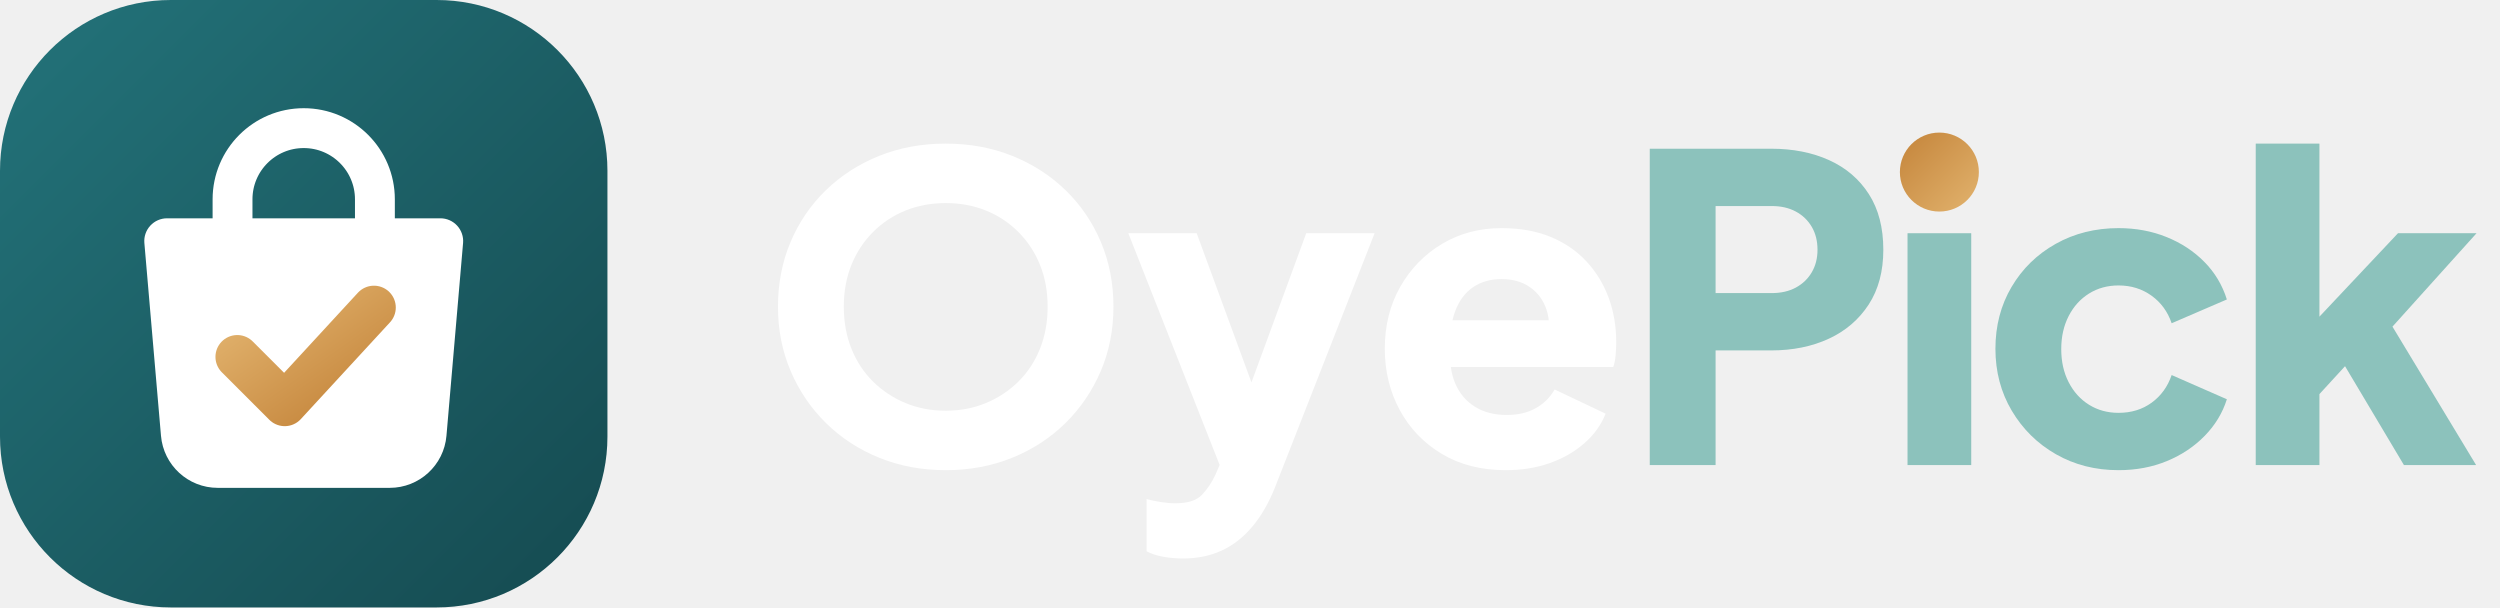
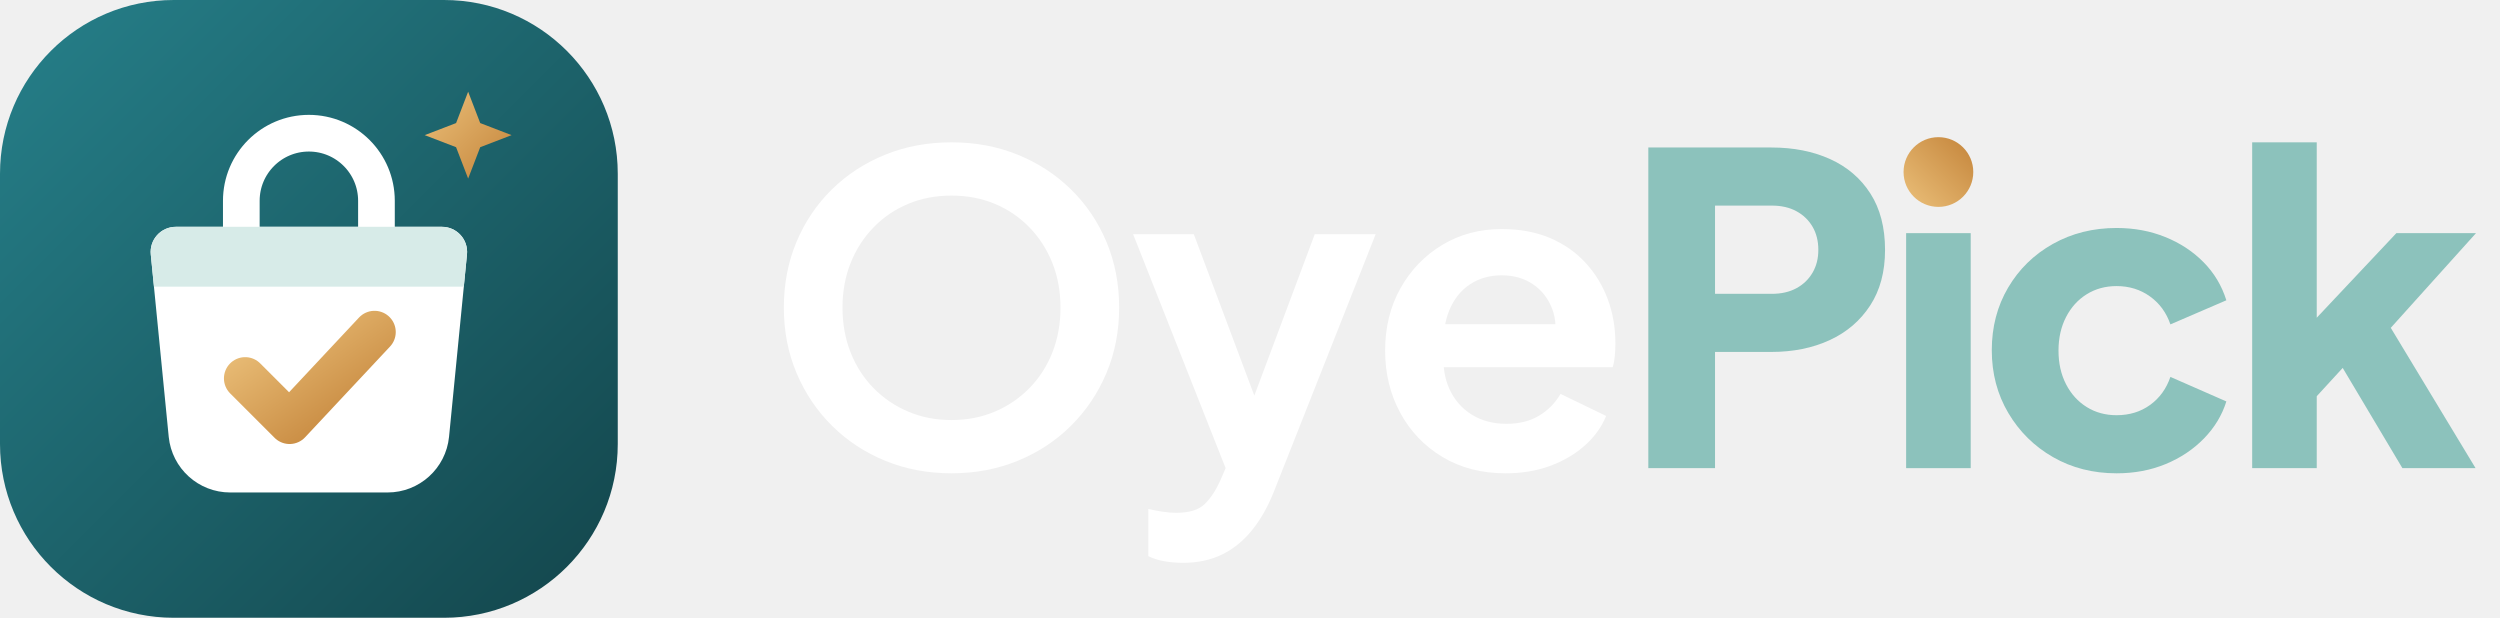
- <svg xmlns="http://www.w3.org/2000/svg" viewBox="0 0 263.4 64" role="img" aria-label="OyePick">
+ <svg xmlns="http://www.w3.org/2000/svg" viewBox="0 0 259.0 64" role="img" aria-label="OyePick">
  <defs>
    <linearGradient id="opBg" x1="0" y1="0" x2="1" y2="1">
-       <stop offset="0" stop-color="#23737a" />
-       <stop offset="1" stop-color="#154a50" />
+       <stop offset="0" stop-color="#26808a" />
+       <stop offset="1" stop-color="#13454b" />
    </linearGradient>
    <linearGradient id="opGold" x1="0" y1="0" x2="1" y2="1">
-       <stop offset="0" stop-color="#e2b36e" />
+       <stop offset="0" stop-color="#ebc07a" />
      <stop offset="1" stop-color="#c4843a" />
    </linearGradient>
  </defs>
  <rect width="64" height="64" rx="18" fill="url(#opBg)" />
-   <path d="M24.5 23.5v-2.5a7.5 7.5 0 0 1 15 0v2.5" fill="none" stroke="#fff" stroke-width="4.2" stroke-linecap="round" />
-   <path d="M17.6 23h28.8a2.4 2.4 0 0 1 2.39 2.6l-1.75 20.3A6 6 0 0 1 41.06 51.4H22.94a6 6 0 0 1-5.98-5.5L15.21 25.6A2.4 2.4 0 0 1 17.6 23z" fill="#fff" />
-   <path d="M25 37.6l5 5 9.4-10.2" fill="none" stroke="url(#opGold)" stroke-width="4.6" stroke-linecap="round" stroke-linejoin="round" />
-   <g transform="translate(80 49.00) scale(0.04474 -0.04474)">
-     <path transform="translate(0 0)" d="M439 -12Q355 -12 283.0 17.0Q211 46 157.5 98.5Q104 151 74.0 221.0Q44 291 44 373Q44 455 73.5 525.0Q103 595 156.5 647.0Q210 699 282.0 728.0Q354 757 439 757Q524 757 596.0 728.0Q668 699 721.5 647.0Q775 595 804.5 525.0Q834 455 834 373Q834 291 804.0 221.0Q774 151 720.5 98.5Q667 46 595.0 17.0Q523 -12 439 -12ZM439 128Q490 128 533.5 146.0Q577 164 610.0 196.5Q643 229 661.0 274.0Q679 319 679 373Q679 427 661.0 471.5Q643 516 610.0 549.0Q577 582 533.5 599.5Q490 617 439 617Q388 617 344.5 599.5Q301 582 268.0 549.0Q235 516 217.0 471.5Q199 427 199 373Q199 319 217.0 274.0Q235 229 268.0 196.5Q301 164 344.5 146.0Q388 128 439 128Z" fill="#ffffff" />
-     <path transform="translate(858 0)" d="M140 -220Q116 -220 93.5 -216.0Q71 -212 54 -203V-80Q68 -84 87.0 -87.0Q106 -90 122 -90Q166 -90 185.0 -69.5Q204 -49 216 -23L253 62L251 -63L11 546H172L331 113H271L430 546H591L357 -51Q335 -107 303.0 -145.0Q271 -183 230.5 -201.5Q190 -220 140 -220Z" fill="#ffffff" />
-     <path transform="translate(1440 0)" d="M318 -12Q231 -12 167.0 26.5Q103 65 68.0 130.0Q33 195 33 274Q33 356 69.5 420.0Q106 484 168.0 521.0Q230 558 308 558Q373 558 423.0 537.5Q473 517 507.5 480.0Q542 443 560.0 394.5Q578 346 578 289Q578 273 576.5 257.5Q575 242 571 231H162V341H486L415 289Q425 332 414.0 365.5Q403 399 375.5 418.5Q348 438 308 438Q269 438 241.0 419.0Q213 400 199.0 363.0Q185 326 188 273Q184 227 199.0 192.0Q214 157 245.0 137.5Q276 118 320 118Q360 118 388.5 134.0Q417 150 433 178L553 121Q537 81 502.5 51.0Q468 21 421.0 4.5Q374 -12 318 -12Z" fill="#ffffff" />
-     <path transform="translate(2031 0)" d="M66 0V745H352Q429 745 488.5 718.0Q548 691 582.0 638.0Q616 585 616 507Q616 431 581.5 378.0Q547 325 487.5 297.5Q428 270 352 270H221V0ZM221 405H353Q386 405 410.0 418.0Q434 431 447.5 454.0Q461 477 461 507Q461 538 447.5 561.0Q434 584 410.0 597.0Q386 610 353 610H221Z" fill="#8cc2bc" />
-     <path transform="translate(2660 0)" d="M44 0V546H194V0Z" fill="#8cc2bc" />
-     <path transform="translate(2878 0)" d="M323 -12Q241 -12 175.5 25.5Q110 63 71.5 128.0Q33 193 33 274Q33 355 71.0 419.5Q109 484 175.0 521.0Q241 558 323 558Q384 558 436.0 537.0Q488 516 525.0 478.5Q562 441 578 390L448 334Q434 375 400.5 399.0Q367 423 323 423Q284 423 253.5 404.0Q223 385 205.5 351.0Q188 317 188 273Q188 229 205.5 195.0Q223 161 253.5 142.0Q284 123 323 123Q368 123 401.0 147.0Q434 171 448 212L578 155Q563 107 526.0 69.0Q489 31 437.0 9.5Q385 -12 323 -12Z" fill="#8cc2bc" />
-     <path transform="translate(3469 0)" d="M55 0V757H205V272L149 290L390 546H575L377 326L574 0H404L239 277L326 299L159 117L205 204V0Z" fill="#8cc2bc" />
-     <circle cx="2779" cy="690" r="93" fill="url(#opGoldW)" />
+   <path d="M25 24v-3.2a7 7 0 0 1 14 0V24" fill="none" stroke="#fff" stroke-width="3.8" stroke-linecap="round" />
+   <path d="M18.2 23.5h27.6a2.6 2.6 0 0 1 2.58 2.86l-1.86 18.9a6.4 6.4 0 0 1-6.37 5.76H23.85a6.4 6.4 0 0 1-6.37-5.76l-1.86-18.9a2.6 2.6 0 0 1 2.58-2.86z" fill="#fff" />
+   <path d="M18.2 23.5h27.6a2.6 2.6 0 0 1 2.58 2.86l-.33 3.34H15.95l-.33-3.34a2.6 2.6 0 0 1 2.58-2.86z" fill="#d7ebe8" />
+   <path d="M25.4 39.2l4.6 4.6 8.8-9.4" fill="none" stroke="url(#opGold)" stroke-width="4.4" stroke-linecap="round" stroke-linejoin="round" />
+   <path d="M48.5 9.5l1.25 3.25 3.25 1.25-3.25 1.25-1.25 3.25-1.25-3.25-3.25-1.25 3.25-1.25z" fill="url(#opGold)" />
+   <g transform="translate(79 48.50) scale(0.04459 -0.04459)">
+     <path transform="translate(0 0)" d="M439 -12Q356.5 -12 285.625 16.875Q214.75 45.75 161.875 98.0Q109 150.25 79.25 220.375Q49.5 290.5 49.5 373Q49.5 455.5 78.875 525.625Q108.25 595.75 161.125 647.625Q214 699.5 284.875 728.25Q355.75 757 439 757Q522.25 757 593.125 728.125Q664 699.25 716.875 647.375Q769.75 595.5 799.125 525.5Q828.5 455.5 828.5 373Q828.5 290.5 798.75 220.375Q769 150.25 716.125 98.0Q663.25 45.75 592.375 16.875Q521.5 -12 439 -12ZM439 111.75Q493.5 111.75 539.5 131.25Q585.5 150.75 620.0 185.875Q654.5 221 673.375 268.75Q692.25 316.5 692.25 373Q692.25 429.25 673.375 476.625Q654.5 524 620.0 559.5Q585.5 595 539.5 614.125Q493.5 633.25 439 633.25Q384.5 633.25 338.5 614.125Q292.5 595 258.0 559.5Q223.5 524 204.625 476.625Q185.75 429.25 185.75 373Q185.75 316.5 204.625 268.75Q223.5 221 258.0 185.875Q292.5 150.75 338.625 131.25Q384.75 111.75 439 111.75Z" fill="#ffffff" />
+     <path transform="translate(850 0)" d="M127 -220Q105 -220 84.0 -216.375Q63 -212.75 46.25 -204.5V-94.75Q59.25 -98 77.375 -100.875Q95.5 -103.75 111.5 -103.75Q156.75 -103.75 177.5 -83.25Q198.25 -62.75 213.5 -28.75L249.75 55L247.75 -55.25L11 543.5H152L317.75 101.5H267.5L433 543.5H574.5L337.75 -55.25Q317.25 -107 287.125 -144.25Q257 -181.5 217.375 -200.75Q177.75 -220 127 -220Z" fill="#ffffff" />
+     <path transform="translate(1408 0)" d="M318.75 -12Q234.75 -12 171.625 26.0Q108.5 64 73.5 128.75Q38.5 193.5 38.5 273Q38.5 354.75 74.375 418.375Q110.25 482 171.375 518.75Q232.5 555.5 309.25 555.5Q372.5 555.5 421.375 534.75Q470.25 514 504.125 477.125Q538 440.25 555.75 392.5Q573.5 344.75 573.5 290Q573.5 275.5 572.125 260.75Q570.75 246 567.25 234.5H147.25V334.5H492.75L430.5 288Q440.25 334 426.625 370.0Q413 406 382.375 427.0Q351.75 448 309.25 448Q267.5 448 235.875 427.25Q204.25 406.5 187.75 367.125Q171.25 327.75 174.75 272Q170.5 221.5 188.125 183.375Q205.75 145.25 240.125 124.125Q274.5 103 320.25 103Q365 103 396.375 122.0Q427.75 141 446 172.5L552 121.25Q536 82.25 501.875 52.125Q467.75 22 421.125 5.0Q374.5 -12 318.75 -12Z" fill="#ffffff" />
+     <path transform="translate(1992 0)" d="M66 0V745H352Q429 745 488.5 718.0Q548 691 582.0 638.0Q616 585 616 507Q616 431 581.5 378.0Q547 325 487.5 297.5Q428 270 352 270H221V0ZM221 405H353Q386 405 410.0 418.0Q434 431 447.5 454.0Q461 477 461 507Q461 538 447.5 561.0Q434 584 410.0 597.0Q386 610 353 610H221Z" fill="#8cc2bc" />
+     <path transform="translate(2613 0)" d="M44 0V546H194V0Z" fill="#8cc2bc" />
+     <path transform="translate(2823 0)" d="M323 -12Q241 -12 175.5 25.5Q110 63 71.5 128.0Q33 193 33 274Q33 355 71.0 419.5Q109 484 175.0 521.0Q241 558 323 558Q384 558 436.0 537.0Q488 516 525.0 478.5Q562 441 578 390L448 334Q434 375 400.5 399.0Q367 423 323 423Q284 423 253.5 404.0Q223 385 205.5 351.0Q188 317 188 273Q188 229 205.5 195.0Q223 161 253.5 142.0Q284 123 323 123Q368 123 401.0 147.0Q434 171 448 212L578 155Q563 107 526.0 69.0Q489 31 437.0 9.5Q385 -12 323 -12Z" fill="#8cc2bc" />
+     <path transform="translate(3406 0)" d="M55 0V757H205V272L149 290L390 546H575L377 326L574 0H404L239 277L326 299L159 117L205 204V0Z" fill="#8cc2bc" />
+     <circle cx="2732" cy="688" r="81" fill="url(#opGold)" />
  </g>
-   <defs>
-     <linearGradient id="opGoldW" x1="0" y1="1" x2="1" y2="0">
-       <stop offset="0" stop-color="#c4843a" />
-       <stop offset="1" stop-color="#e2b36e" />
-     </linearGradient>
-   </defs>
</svg>
